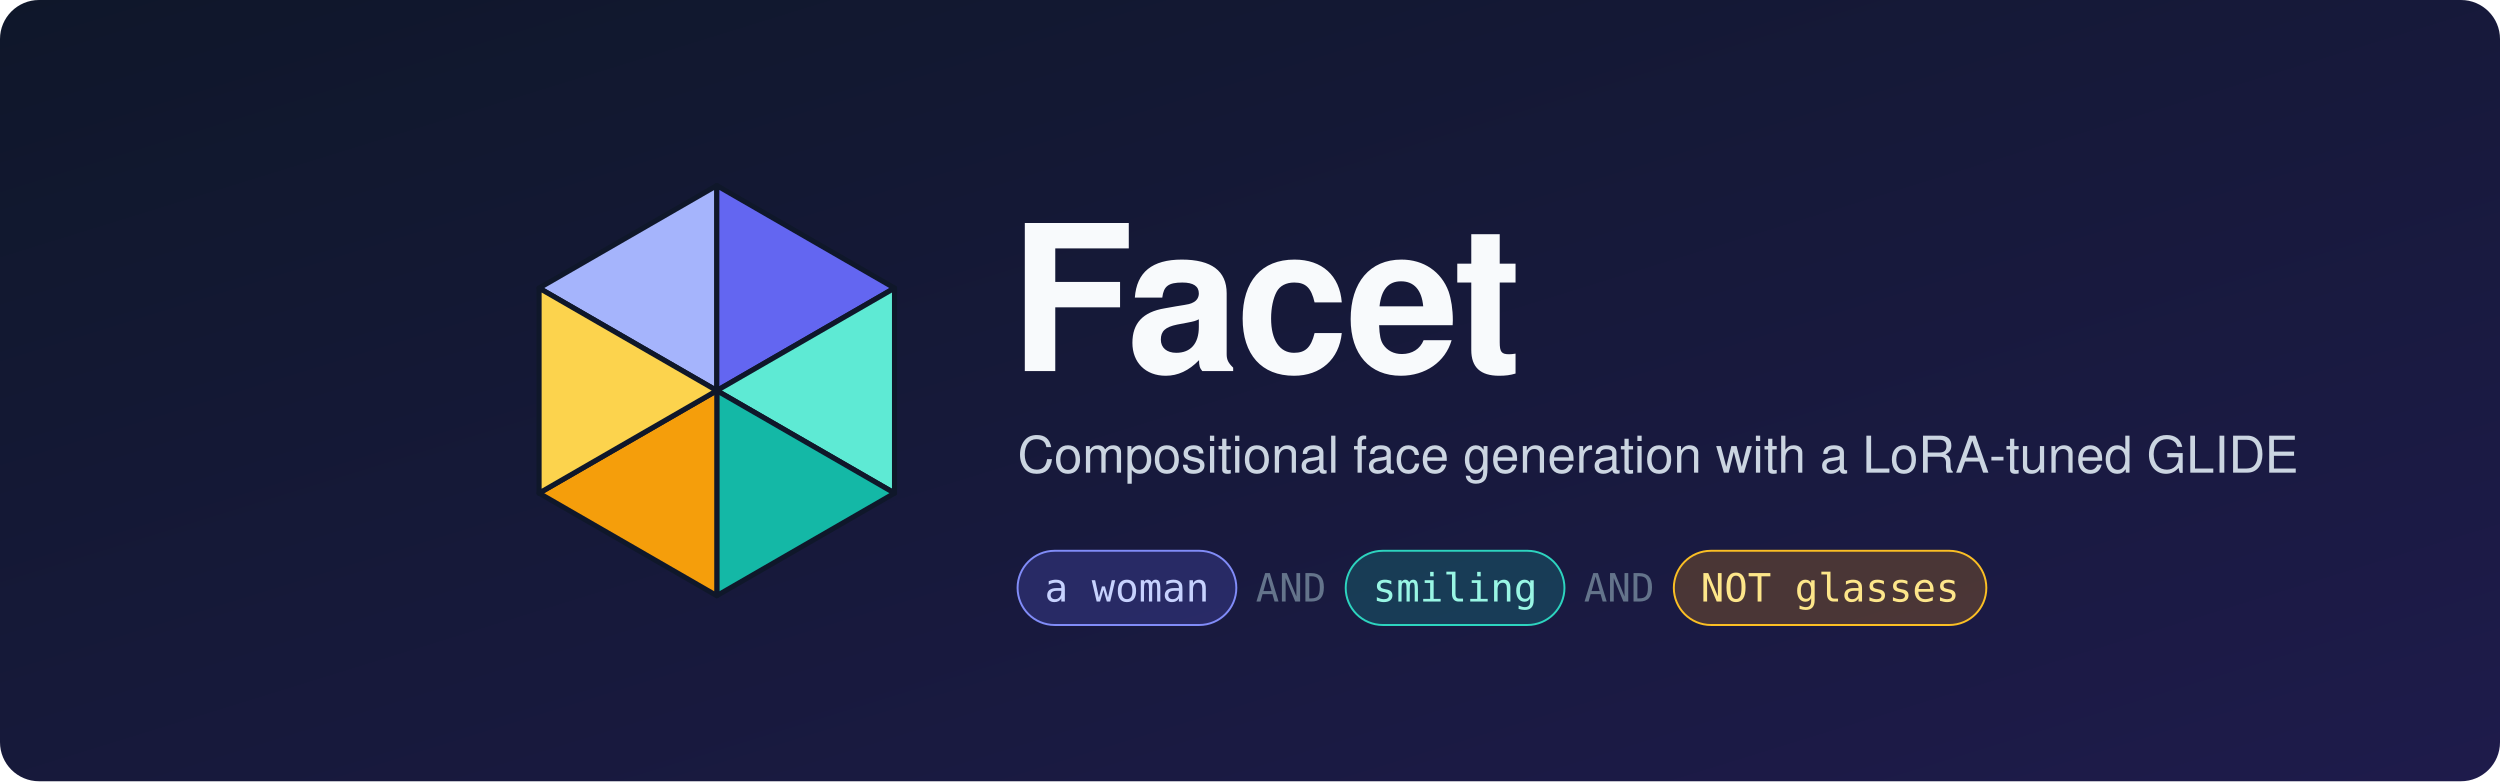
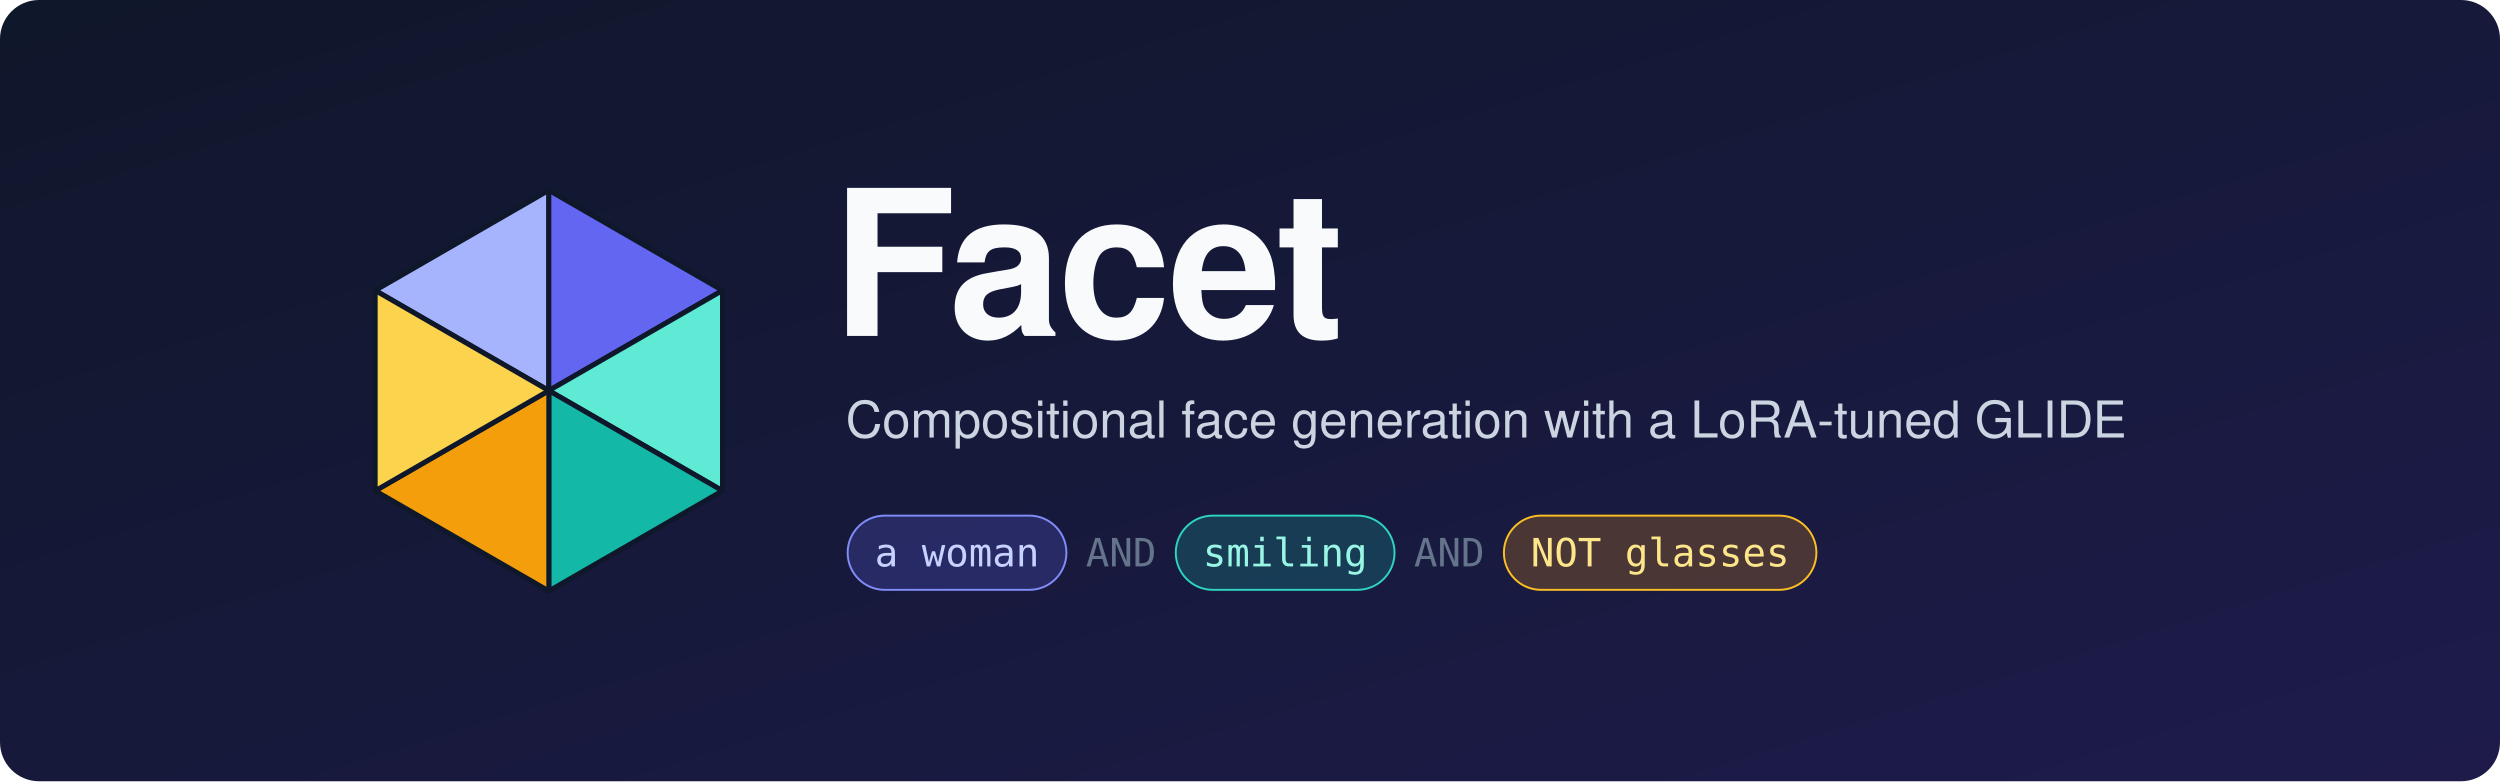
<svg xmlns="http://www.w3.org/2000/svg" viewBox="0 0 1280 400" font-family="-apple-system, 'Segoe UI', Helvetica, Arial, sans-serif">
  <defs>
    <linearGradient id="bg" x1="0" y1="0" x2="1" y2="1">
      <stop offset="0" stop-color="#0F172A" />
      <stop offset="1" stop-color="#1E1B4B" />
    </linearGradient>
  </defs>
  <rect width="1280" height="400" rx="20" fill="url(#bg)" />
-   <g transform="translate(137 0)">
-     <g transform="translate(230 200) scale(1.75)" stroke="#0F172A" stroke-width="1.5" stroke-linejoin="round">
+   <g transform="translate(50 -18)">
+     <g transform="translate(231 218) scale(1.71)" stroke="#0F172A" stroke-width="1.5" stroke-linejoin="round">
      <polygon points="0,0 -52,-30 0,-60" fill="#A5B4FC" />
      <polygon points="0,0 0,-60 52,-30" fill="#6366F1" />
      <polygon points="0,0 52,-30 52,30" fill="#5EEAD4" />
      <polygon points="0,0 52,30 0,60" fill="#14B8A6" />
      <polygon points="0,0 0,60 -52,30" fill="#F59E0B" />
      <polygon points="0,0 -52,30 -52,-30" fill="#FCD34D" />
    </g>
-     <text x="380" y="190" font-size="104" font-weight="800" fill="#F8FAFC" letter-spacing="-2">Facet</text>
-     <text x="384" y="242" font-size="26" fill="#CBD5E1">Compositional face generation with a LoRA-tuned GLIDE</text>
+     <text x="376" y="190" font-size="104" font-weight="800" fill="#F8FAFC" letter-spacing="-2">Facet</text>
+     <text x="383" y="242" font-size="26" fill="#CBD5E1">Compositional face generation with a LoRA-tuned GLIDE</text>
    <g font-family="ui-monospace, SFMono-Regular, Menlo, Consolas, monospace" font-size="20" text-anchor="middle">
      <rect x="384" y="282" width="112" height="38" rx="19" fill="#6366F1" fill-opacity="0.22" stroke="#818CF8" />
      <text x="440" y="308" fill="#C7D2FE">a woman</text>
      <text x="524" y="308" fill="#64748B">AND</text>
      <rect x="552" y="282" width="112" height="38" rx="19" fill="#14B8A6" fill-opacity="0.22" stroke="#2DD4BF" />
      <text x="608" y="308" fill="#99F6E4">smiling</text>
      <text x="692" y="308" fill="#64748B">AND</text>
      <rect x="720" y="282" width="160" height="38" rx="19" fill="#F59E0B" fill-opacity="0.22" stroke="#FBBF24" />
      <text x="800" y="308" fill="#FDE68A">NOT glasses</text>
    </g>
  </g>
</svg>
